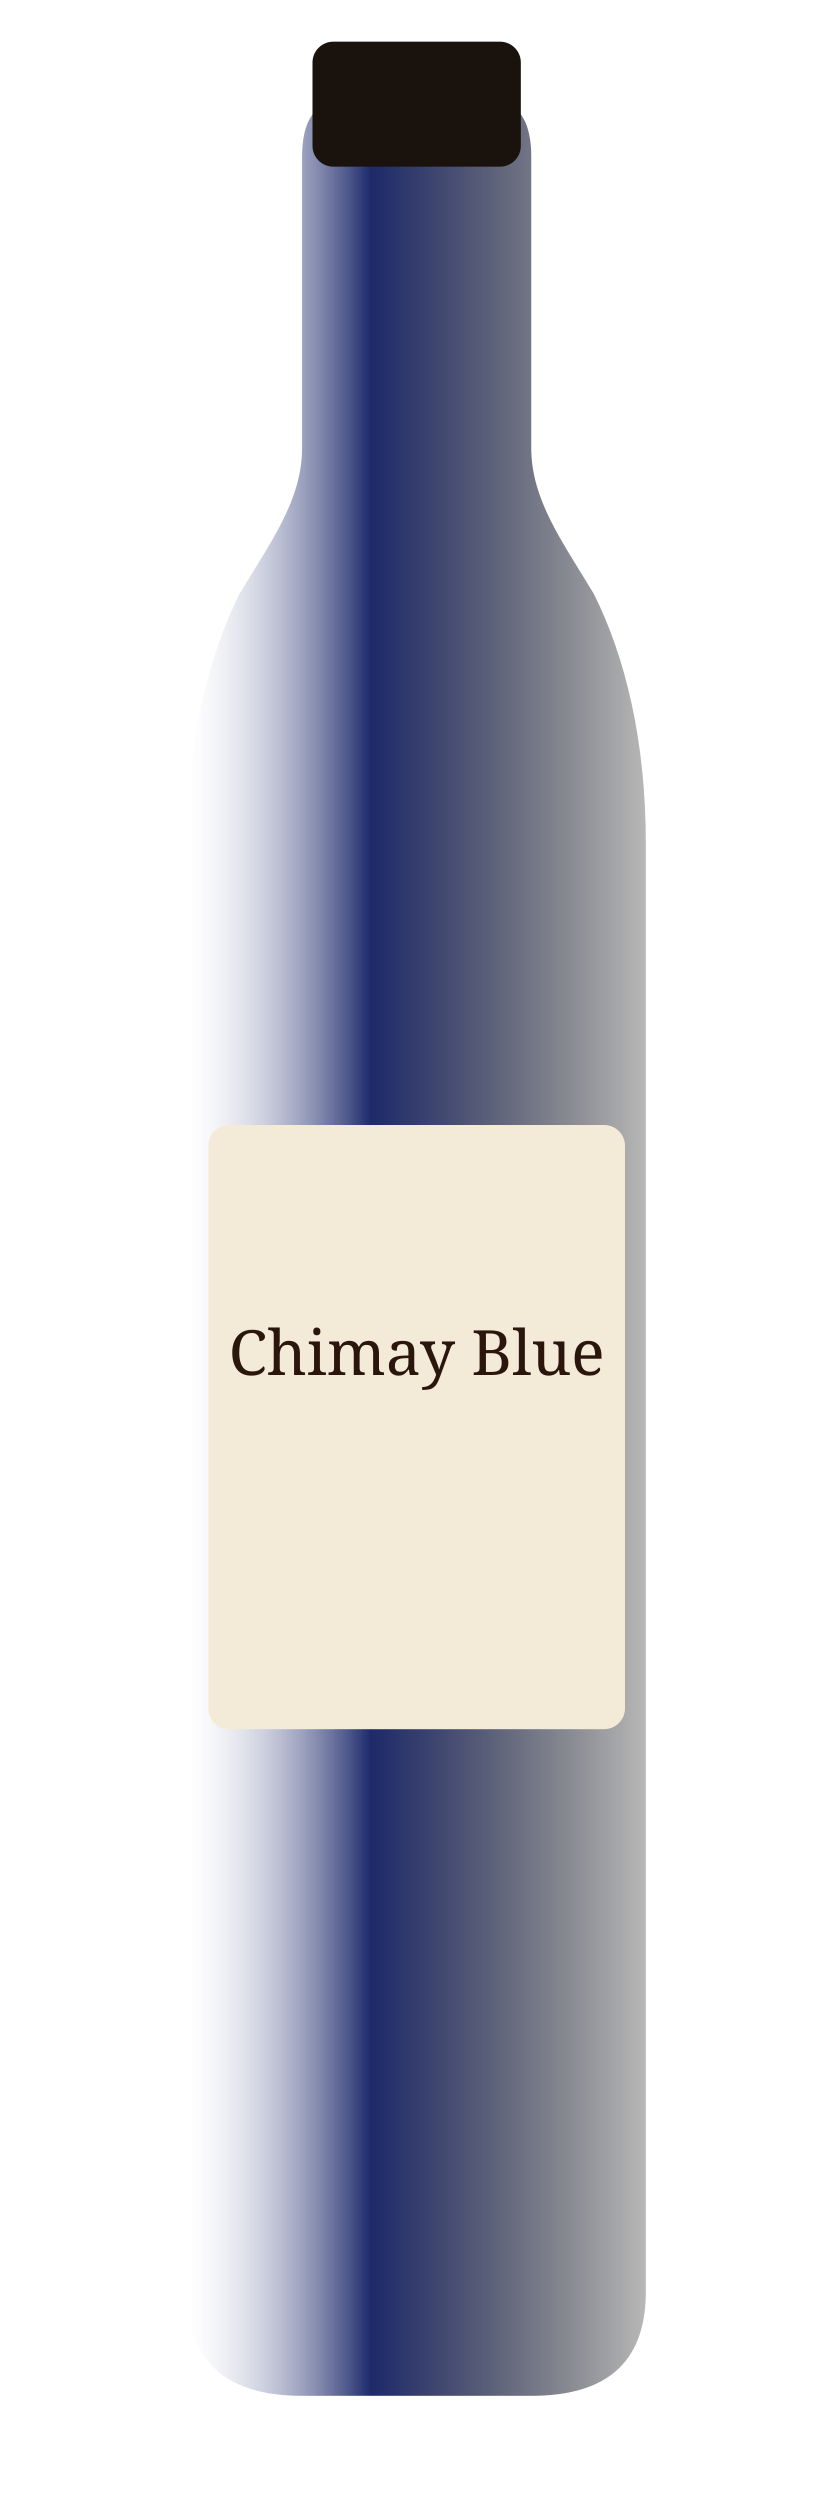
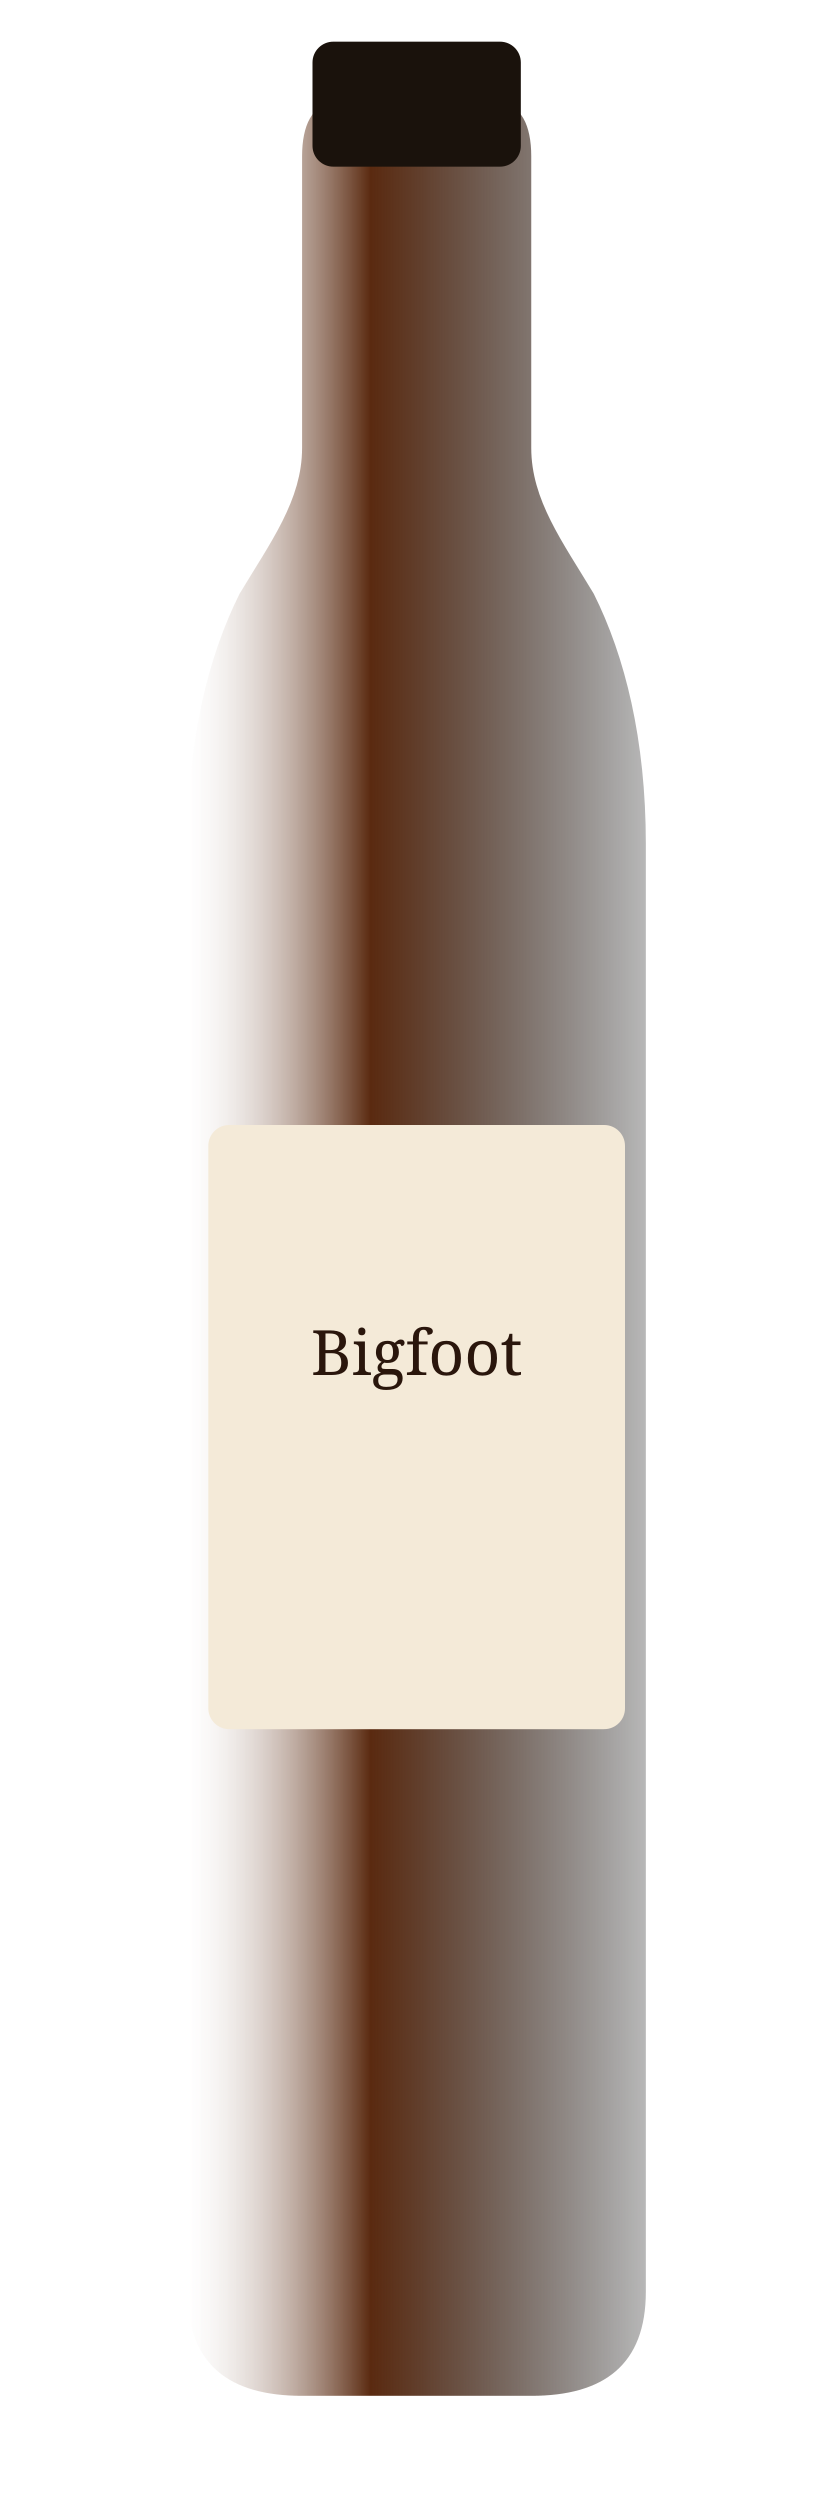
<svg xmlns="http://www.w3.org/2000/svg" viewBox="0 0 80 240" width="80" height="240">
  <defs>
    <linearGradient id="g" x1="0" y1="0" x2="1" y2="0">
      <stop offset="0" stop-color="#ffffff" stop-opacity=".2" />
-       <stop offset=".4" stop-color="#1d2a6b" />
+       <stop offset=".4" stop-color="#5a2a10" />
      <stop offset="1" stop-color="#000" stop-opacity=".28" />
    </linearGradient>
  </defs>
  <path d="M32 10h16c2 0 3 2 3 5v28c0 5 3 9 6 14 3 6 5 14 5 24v139c0 7-4 10-11 10H29c-7 0-11-3-11-10V81c0-10 2-18 5-24 3-5 6-9 6-14V15c0-3 1-5 3-5z" fill="url(#g)" />
  <rect x="30" y="4" width="20" height="12" rx="2" fill="#1a120c" />
  <rect x="20" y="108" width="40" height="58" rx="2" fill="#f4ead8" />
-   <text x="40" y="132" text-anchor="middle" font-family="Georgia,serif" font-size="6" fill="#2a160c">Chimay Blue</text>
+   <text x="40" y="132" text-anchor="middle" font-family="Georgia,serif" font-size="6" fill="#2a160c">Bigfoot</text>
</svg>
